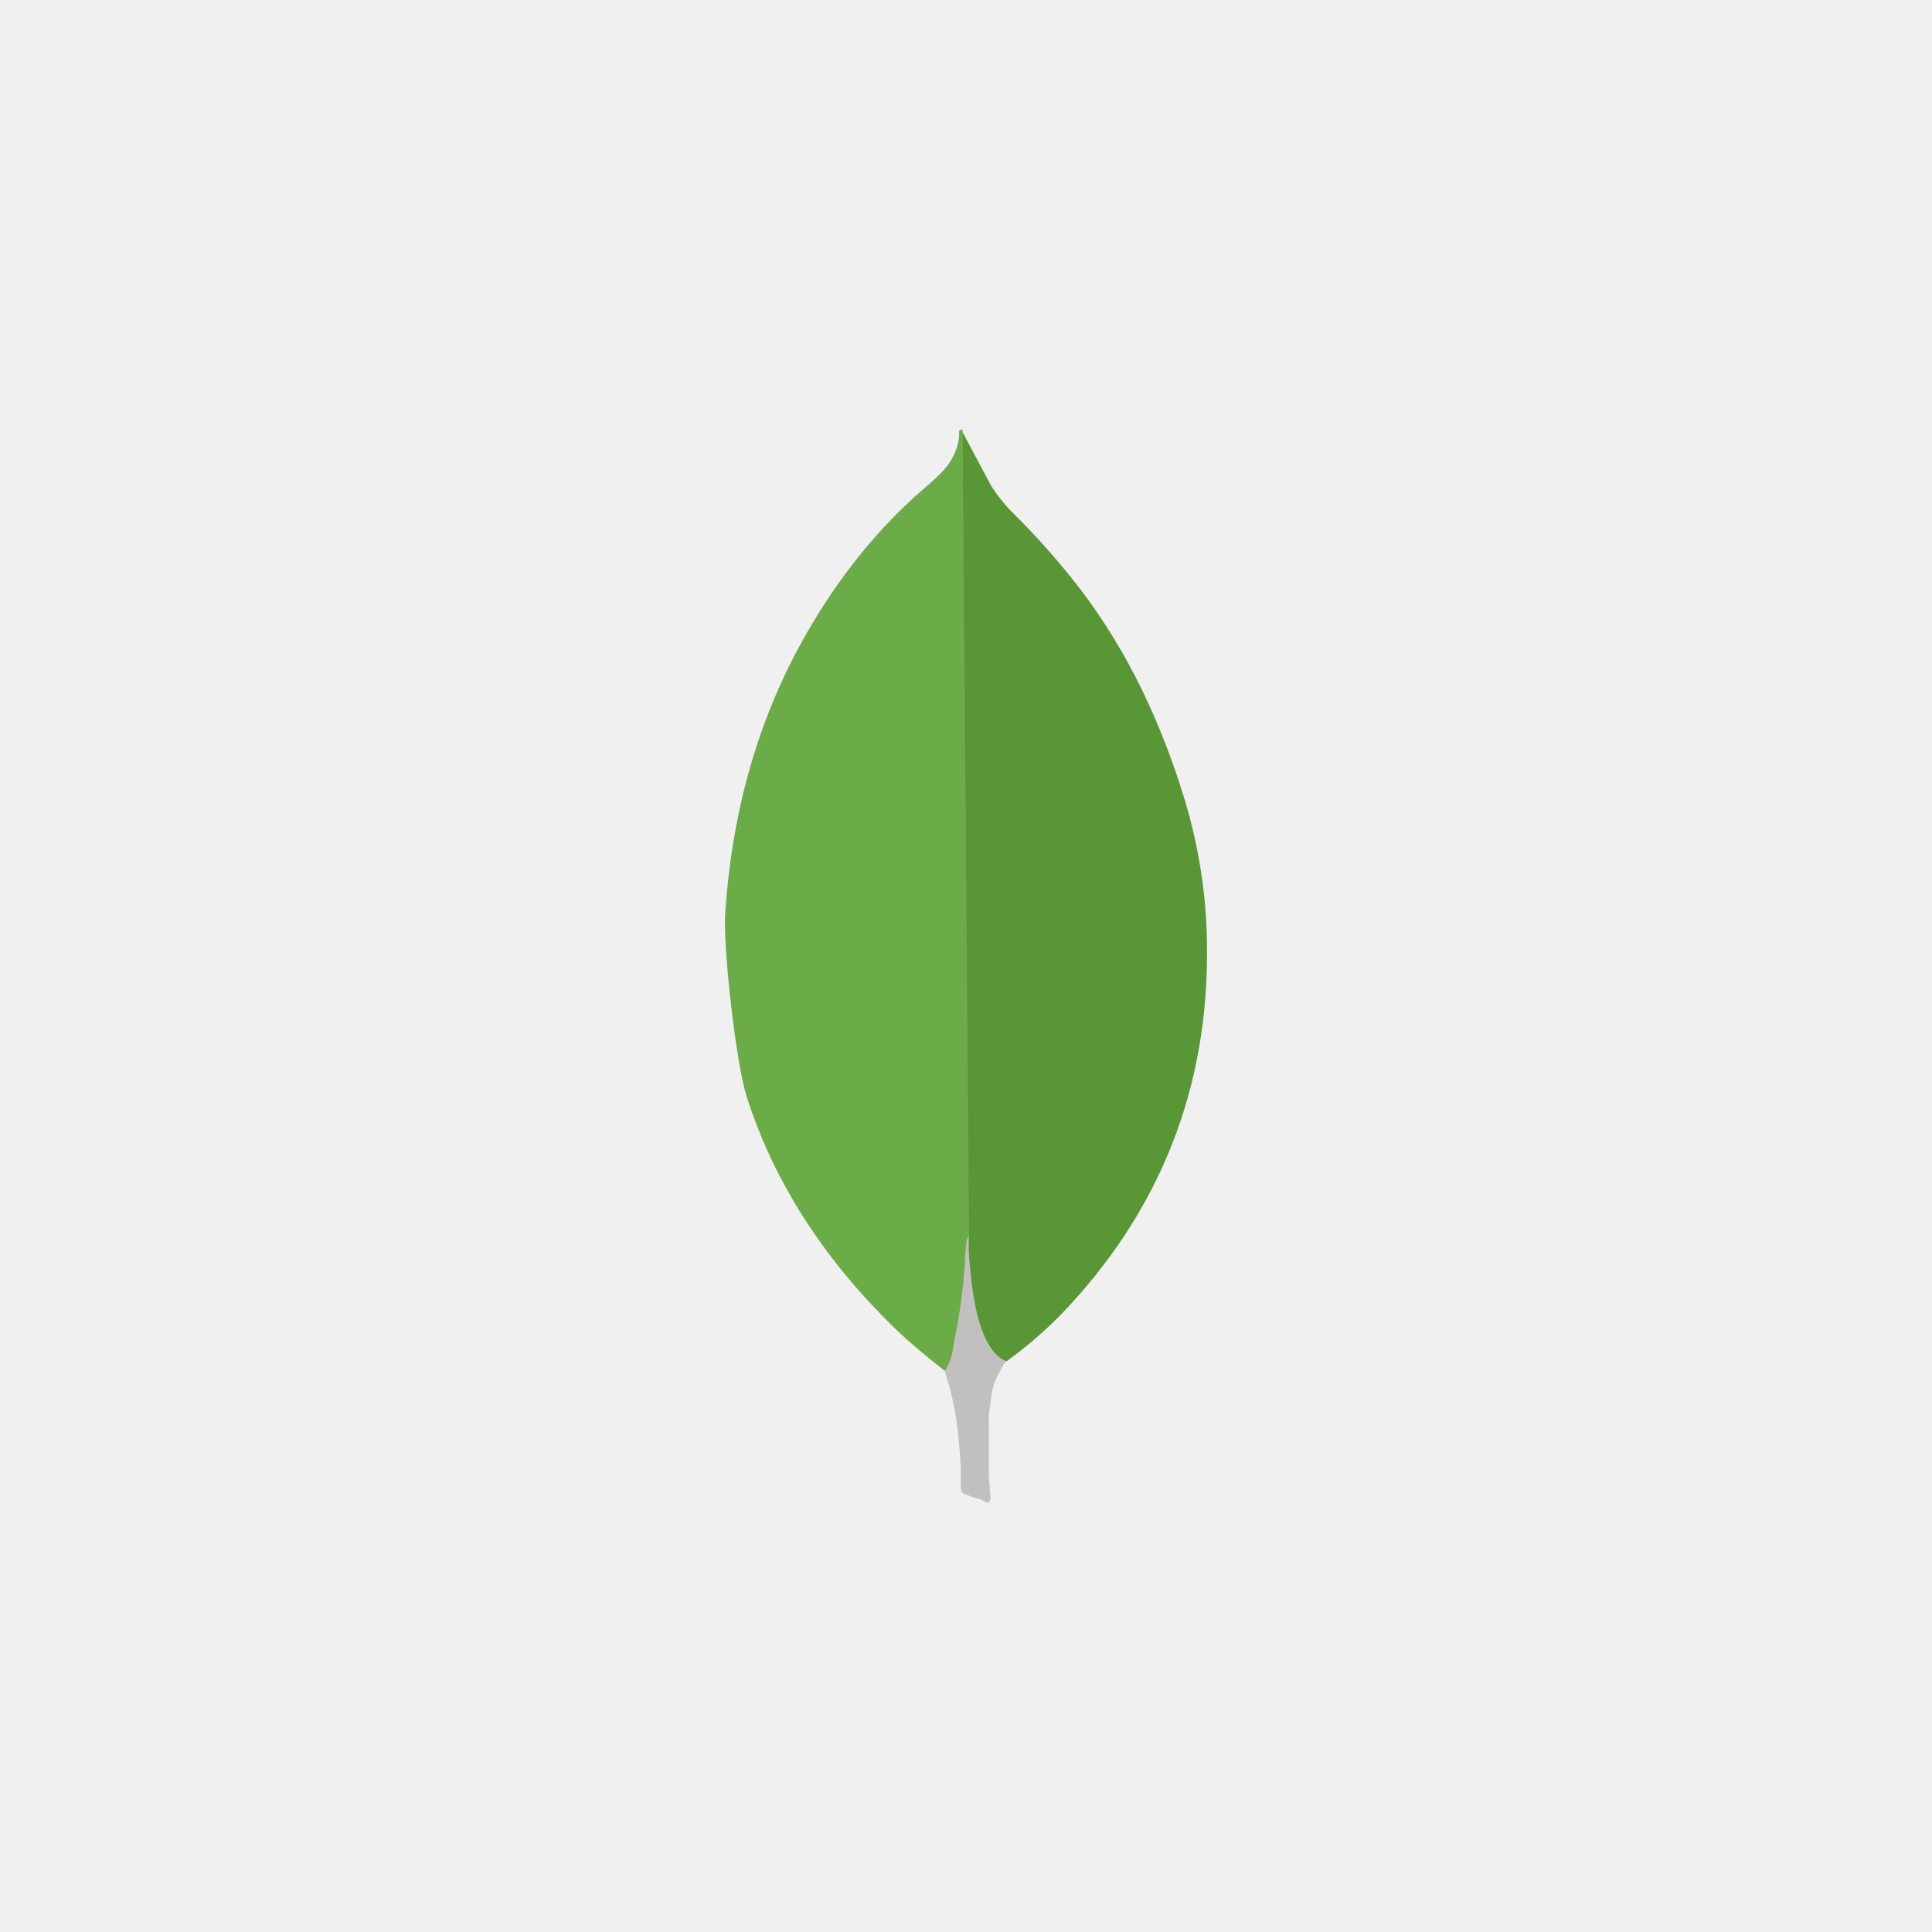
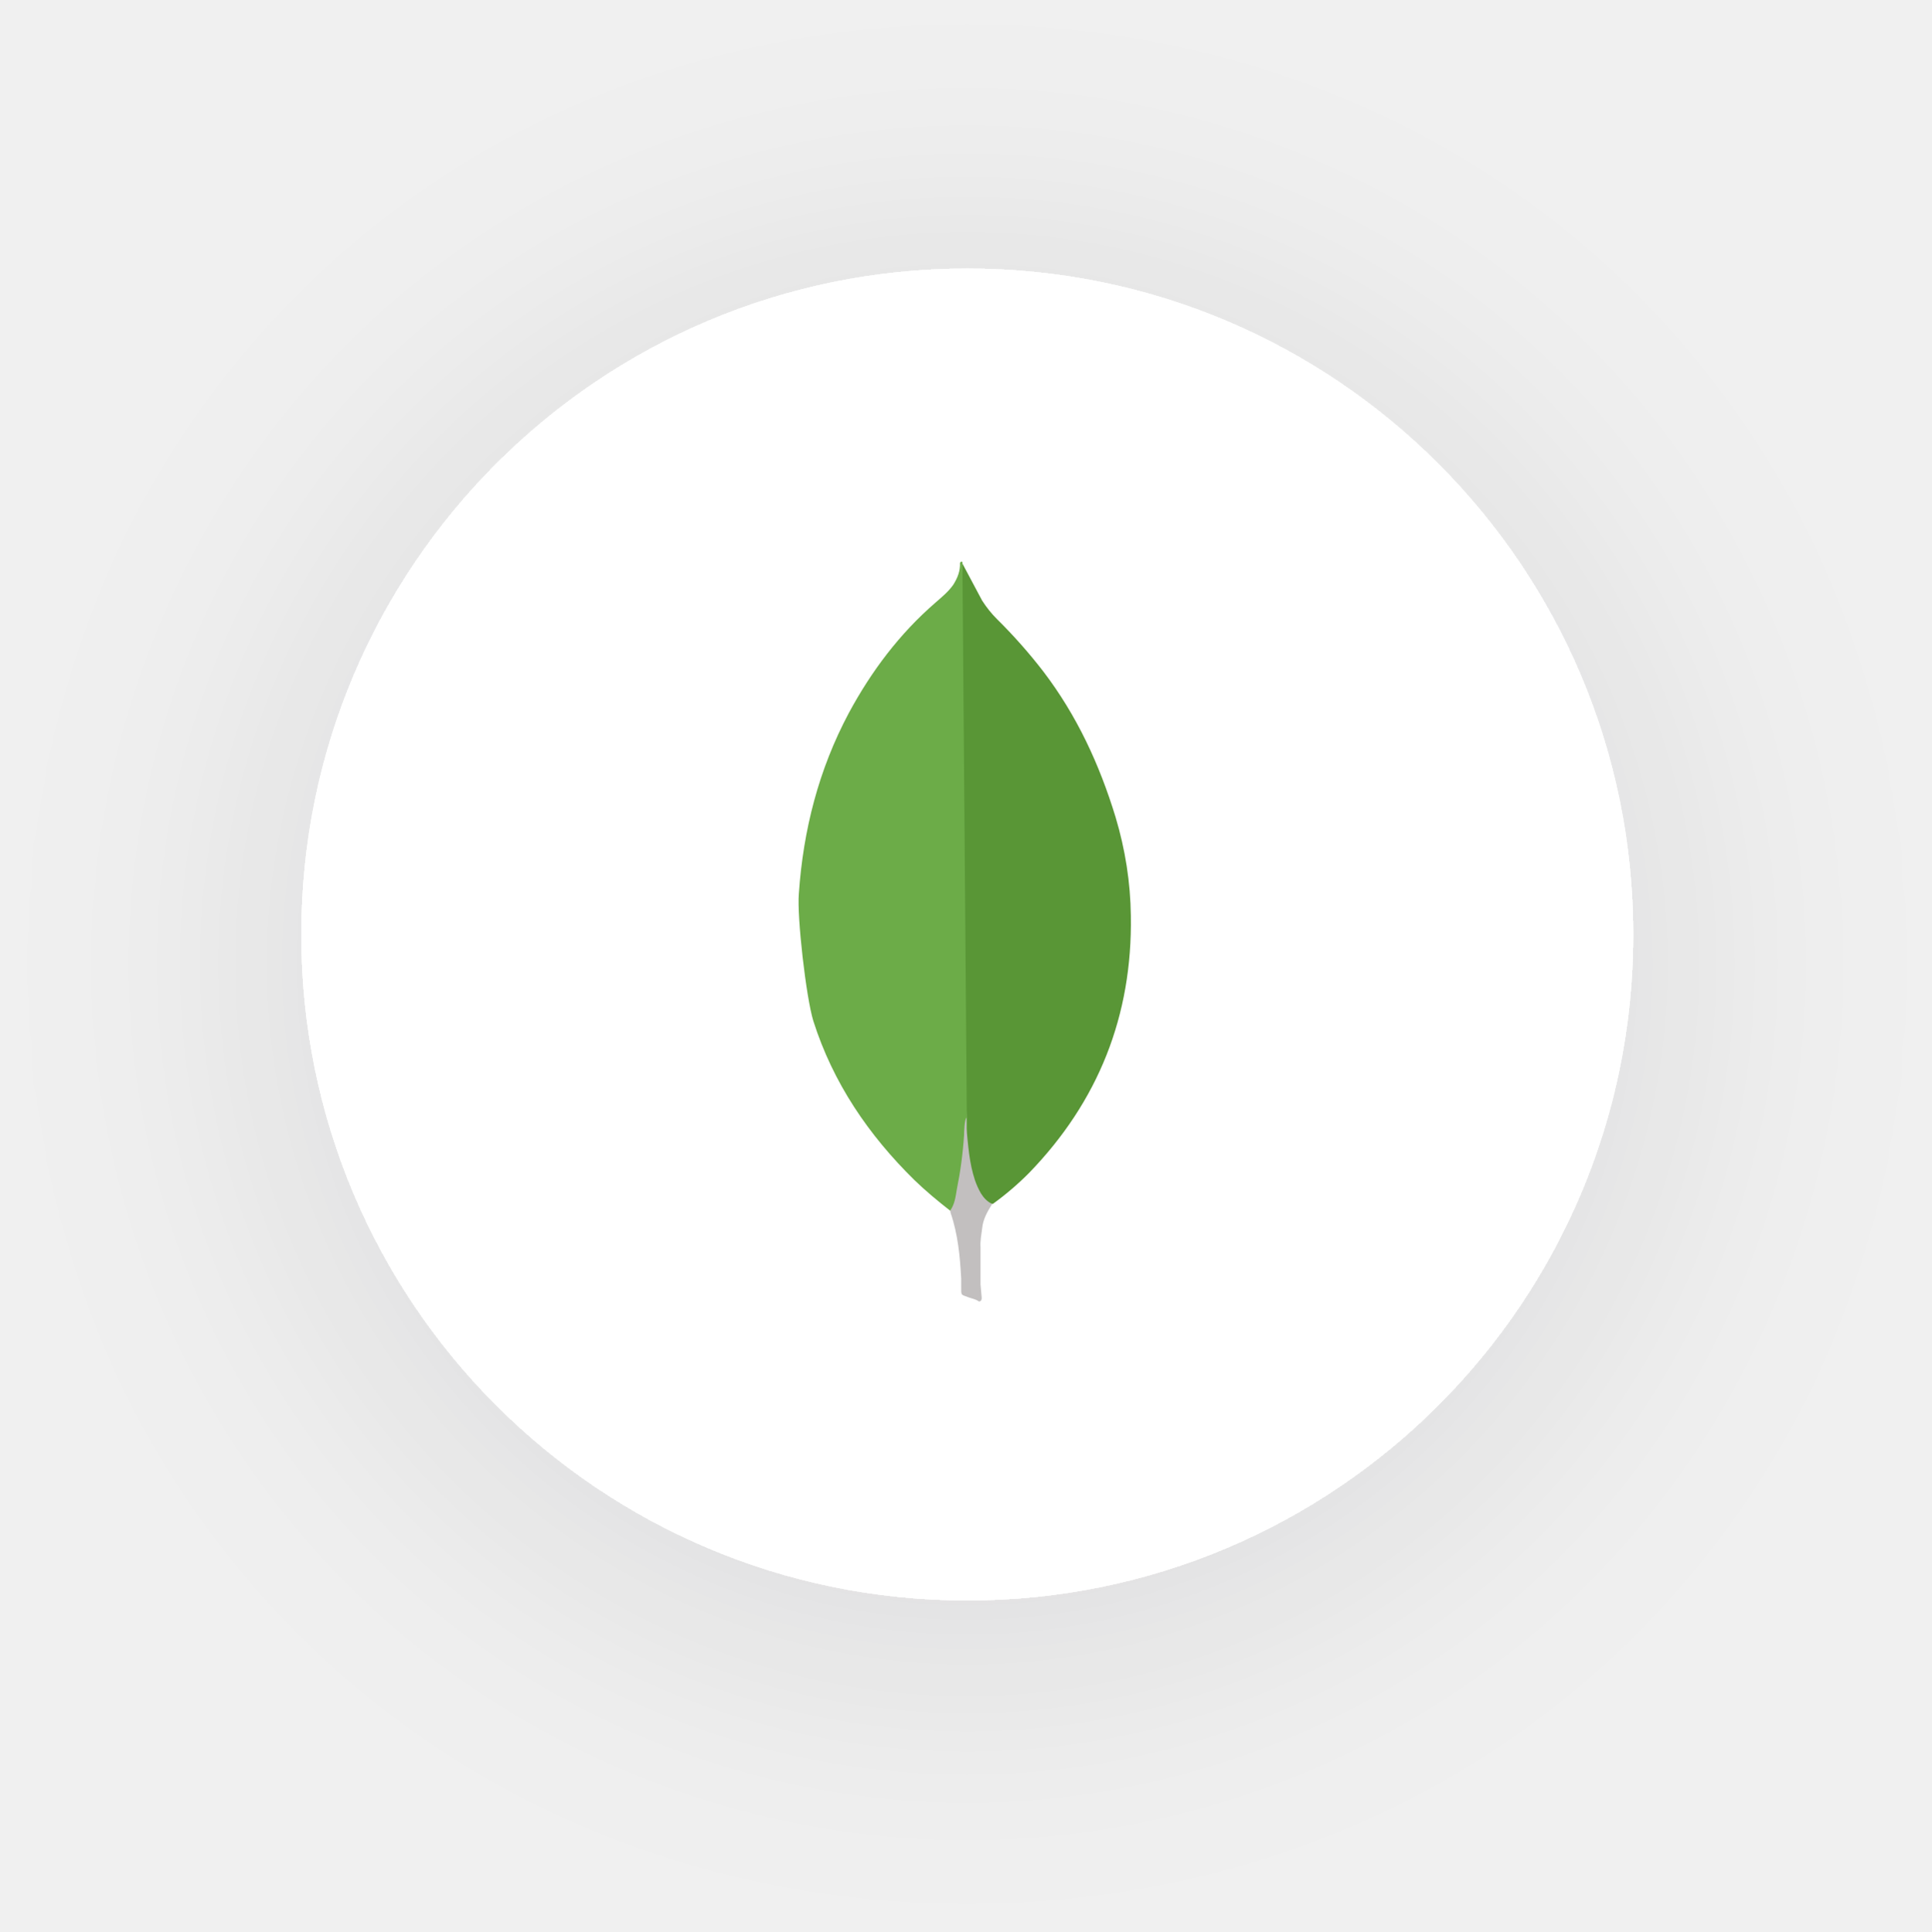
- <svg xmlns="http://www.w3.org/2000/svg" width="180" height="180" viewBox="0 0 180 180" fill="none">
-   <path d="M89.688 40.273L92.356 45.285C92.956 46.21 93.606 47.029 94.371 47.791C96.616 50.008 98.708 52.373 100.634 54.872C105.155 60.809 108.205 67.402 110.383 74.533C111.689 78.889 112.398 83.357 112.451 87.876C112.67 101.384 108.039 112.983 98.703 122.623C97.184 124.152 95.543 125.554 93.797 126.816C92.872 126.816 92.434 126.107 92.053 125.454C91.359 124.243 90.897 122.913 90.691 121.533C90.362 119.898 90.147 118.264 90.253 116.577V115.814C90.178 115.652 89.362 40.657 89.688 40.273V40.273Z" fill="#599636" />
-   <path d="M89.688 40.108C89.578 39.889 89.469 40.054 89.359 40.161C89.412 41.254 89.031 42.229 88.434 43.16C87.778 44.085 86.91 44.795 86.038 45.557C81.194 49.751 77.382 54.816 74.329 60.481C70.267 68.105 68.173 76.277 67.58 84.879C67.308 87.982 68.561 98.931 69.539 102.09C72.207 110.477 77.001 117.505 83.21 123.604C84.735 125.073 86.366 126.436 88.053 127.745C88.544 127.745 88.597 127.307 88.709 126.982C88.924 126.287 89.088 125.577 89.2 124.857L90.294 116.689L89.688 40.108Z" fill="#6CAC48" />
-   <path d="M92.356 130.135C92.465 128.885 93.065 127.848 93.718 126.813C93.062 126.541 92.574 126.001 92.193 125.398C91.864 124.827 91.592 124.225 91.381 123.601C90.618 121.314 90.456 118.914 90.237 116.577V115.161C89.965 115.38 89.909 117.23 89.909 117.505C89.75 119.975 89.422 122.432 88.928 124.857C88.765 125.838 88.656 126.816 88.053 127.688C88.053 127.798 88.053 127.907 88.106 128.069C89.087 130.957 89.356 133.897 89.521 136.894V137.987C89.521 139.294 89.468 139.019 90.553 139.456C90.99 139.619 91.478 139.675 91.915 140C92.243 140 92.296 139.728 92.296 139.509L92.134 137.712V132.7C92.081 131.825 92.243 130.957 92.352 130.138L92.356 130.135Z" fill="#C2BFBF" />
+ <svg xmlns="http://www.w3.org/2000/svg" width="261" height="261" viewBox="0 0 261 261" fill="none">
+   <g filter="url(#filter0_d_30_883)">
+     <rect x="40.725" y="36.297" width="180" height="180" rx="90" fill="white" />
+     <rect x="41.225" y="36.797" width="179" height="179" rx="89.5" stroke="white" />
+   </g>
+   <path d="M130.068 76.164L132.737 81.176C133.337 82.101 133.987 82.92 134.752 83.683C136.997 85.899 139.089 88.265 141.014 90.763C145.536 96.7 148.586 103.294 150.764 110.424C152.07 114.78 152.779 119.249 152.832 123.767C153.051 137.275 148.42 148.875 139.083 158.514C137.565 160.043 135.924 161.446 134.177 162.708C133.252 162.708 132.815 161.999 132.434 161.345C131.74 160.134 131.278 158.804 131.071 157.424C130.743 155.79 130.528 154.155 130.634 152.468V151.706C130.559 151.543 129.743 76.549 130.068 76.164V76.164Z" fill="#599636" />
+   <path d="M130.068 75.999C129.959 75.78 129.85 75.945 129.74 76.052C129.793 77.145 129.412 78.12 128.815 79.052C128.159 79.976 127.29 80.686 126.419 81.448C121.575 85.642 117.763 90.707 114.71 96.372C110.648 103.997 108.554 112.168 107.961 120.77C107.689 123.873 108.942 134.822 109.92 137.982C112.588 146.368 117.382 153.396 123.591 159.496C125.116 160.964 126.747 162.327 128.434 163.636C128.925 163.636 128.978 163.198 129.09 162.873C129.305 162.178 129.469 161.468 129.581 160.749L130.675 152.58L130.068 75.999Z" fill="#6CAC48" />
+   <path d="M132.736 166.026C132.846 164.776 133.446 163.739 134.099 162.705C133.443 162.433 132.955 161.892 132.574 161.289C132.245 160.718 131.973 160.116 131.761 159.492C130.999 157.205 130.837 154.805 130.618 152.468V151.052C130.346 151.271 130.29 153.121 130.29 153.396C130.131 155.866 129.803 158.323 129.309 160.749C129.146 161.73 129.037 162.708 128.434 163.58C128.434 163.689 128.434 163.798 128.487 163.961C129.468 166.848 129.737 169.789 129.902 172.785V173.879C129.902 175.185 129.849 174.91 130.933 175.347C131.371 175.51 131.858 175.566 132.296 175.891C132.624 175.891 132.677 175.619 132.677 175.401L132.515 173.604V168.592C132.461 167.717 132.624 166.848 132.733 166.029L132.736 166.026Z" fill="#C2BFBF" />
+   <defs>
+     <filter id="filter0_d_30_883" x="0.725" y="0.297" width="260" height="260" filterUnits="userSpaceOnUse" color-interpolation-filters="sRGB">
+       <feFlood flood-opacity="0" result="BackgroundImageFix" />
+       <feColorMatrix in="SourceAlpha" type="matrix" values="0 0 0 0 0 0 0 0 0 0 0 0 0 0 0 0 0 0 127 0" result="hardAlpha" />
+       <feOffset dy="4" />
+       <feGaussianBlur stdDeviation="20" />
+       <feComposite in2="hardAlpha" operator="out" />
+       <feColorMatrix type="matrix" values="0 0 0 0 0.037 0 0 0 0 0.035 0 0 0 0 0.048 0 0 0 0.1 0" />
+       <feBlend mode="normal" in2="BackgroundImageFix" result="effect1_dropShadow_30_883" />
+       <feBlend mode="normal" in="SourceGraphic" in2="effect1_dropShadow_30_883" result="shape" />
+     </filter>
+   </defs>
</svg>
